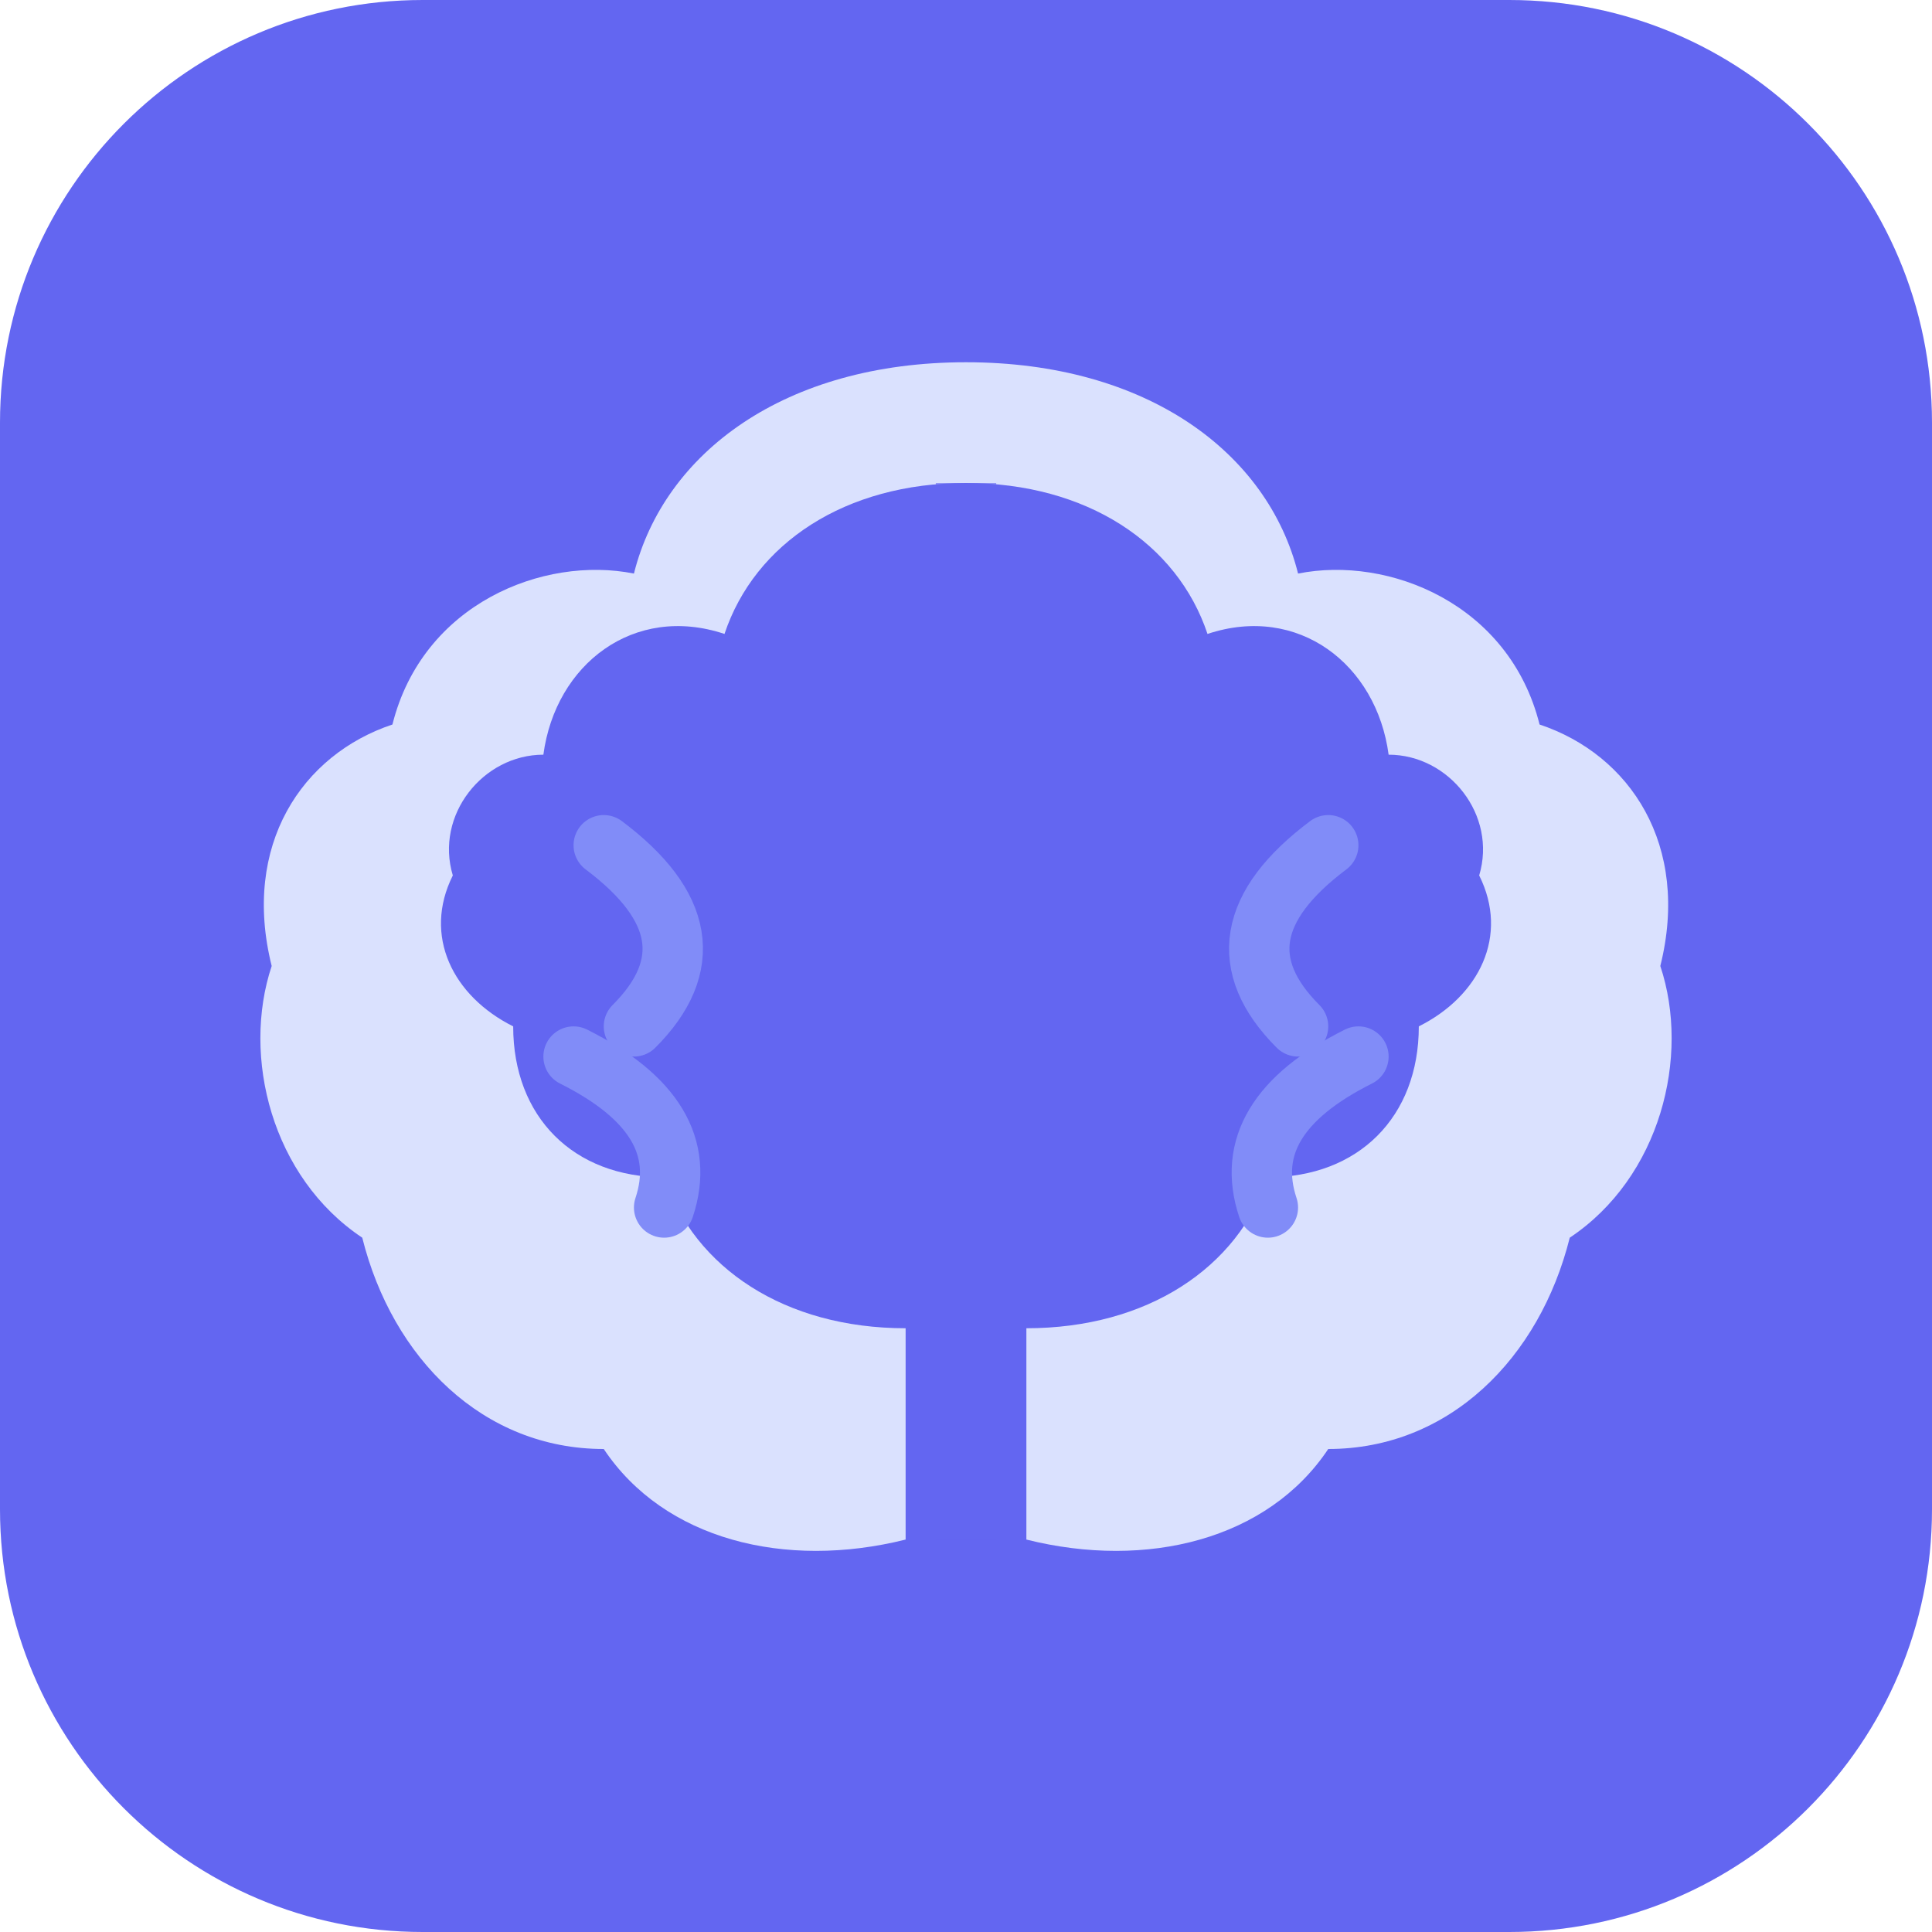
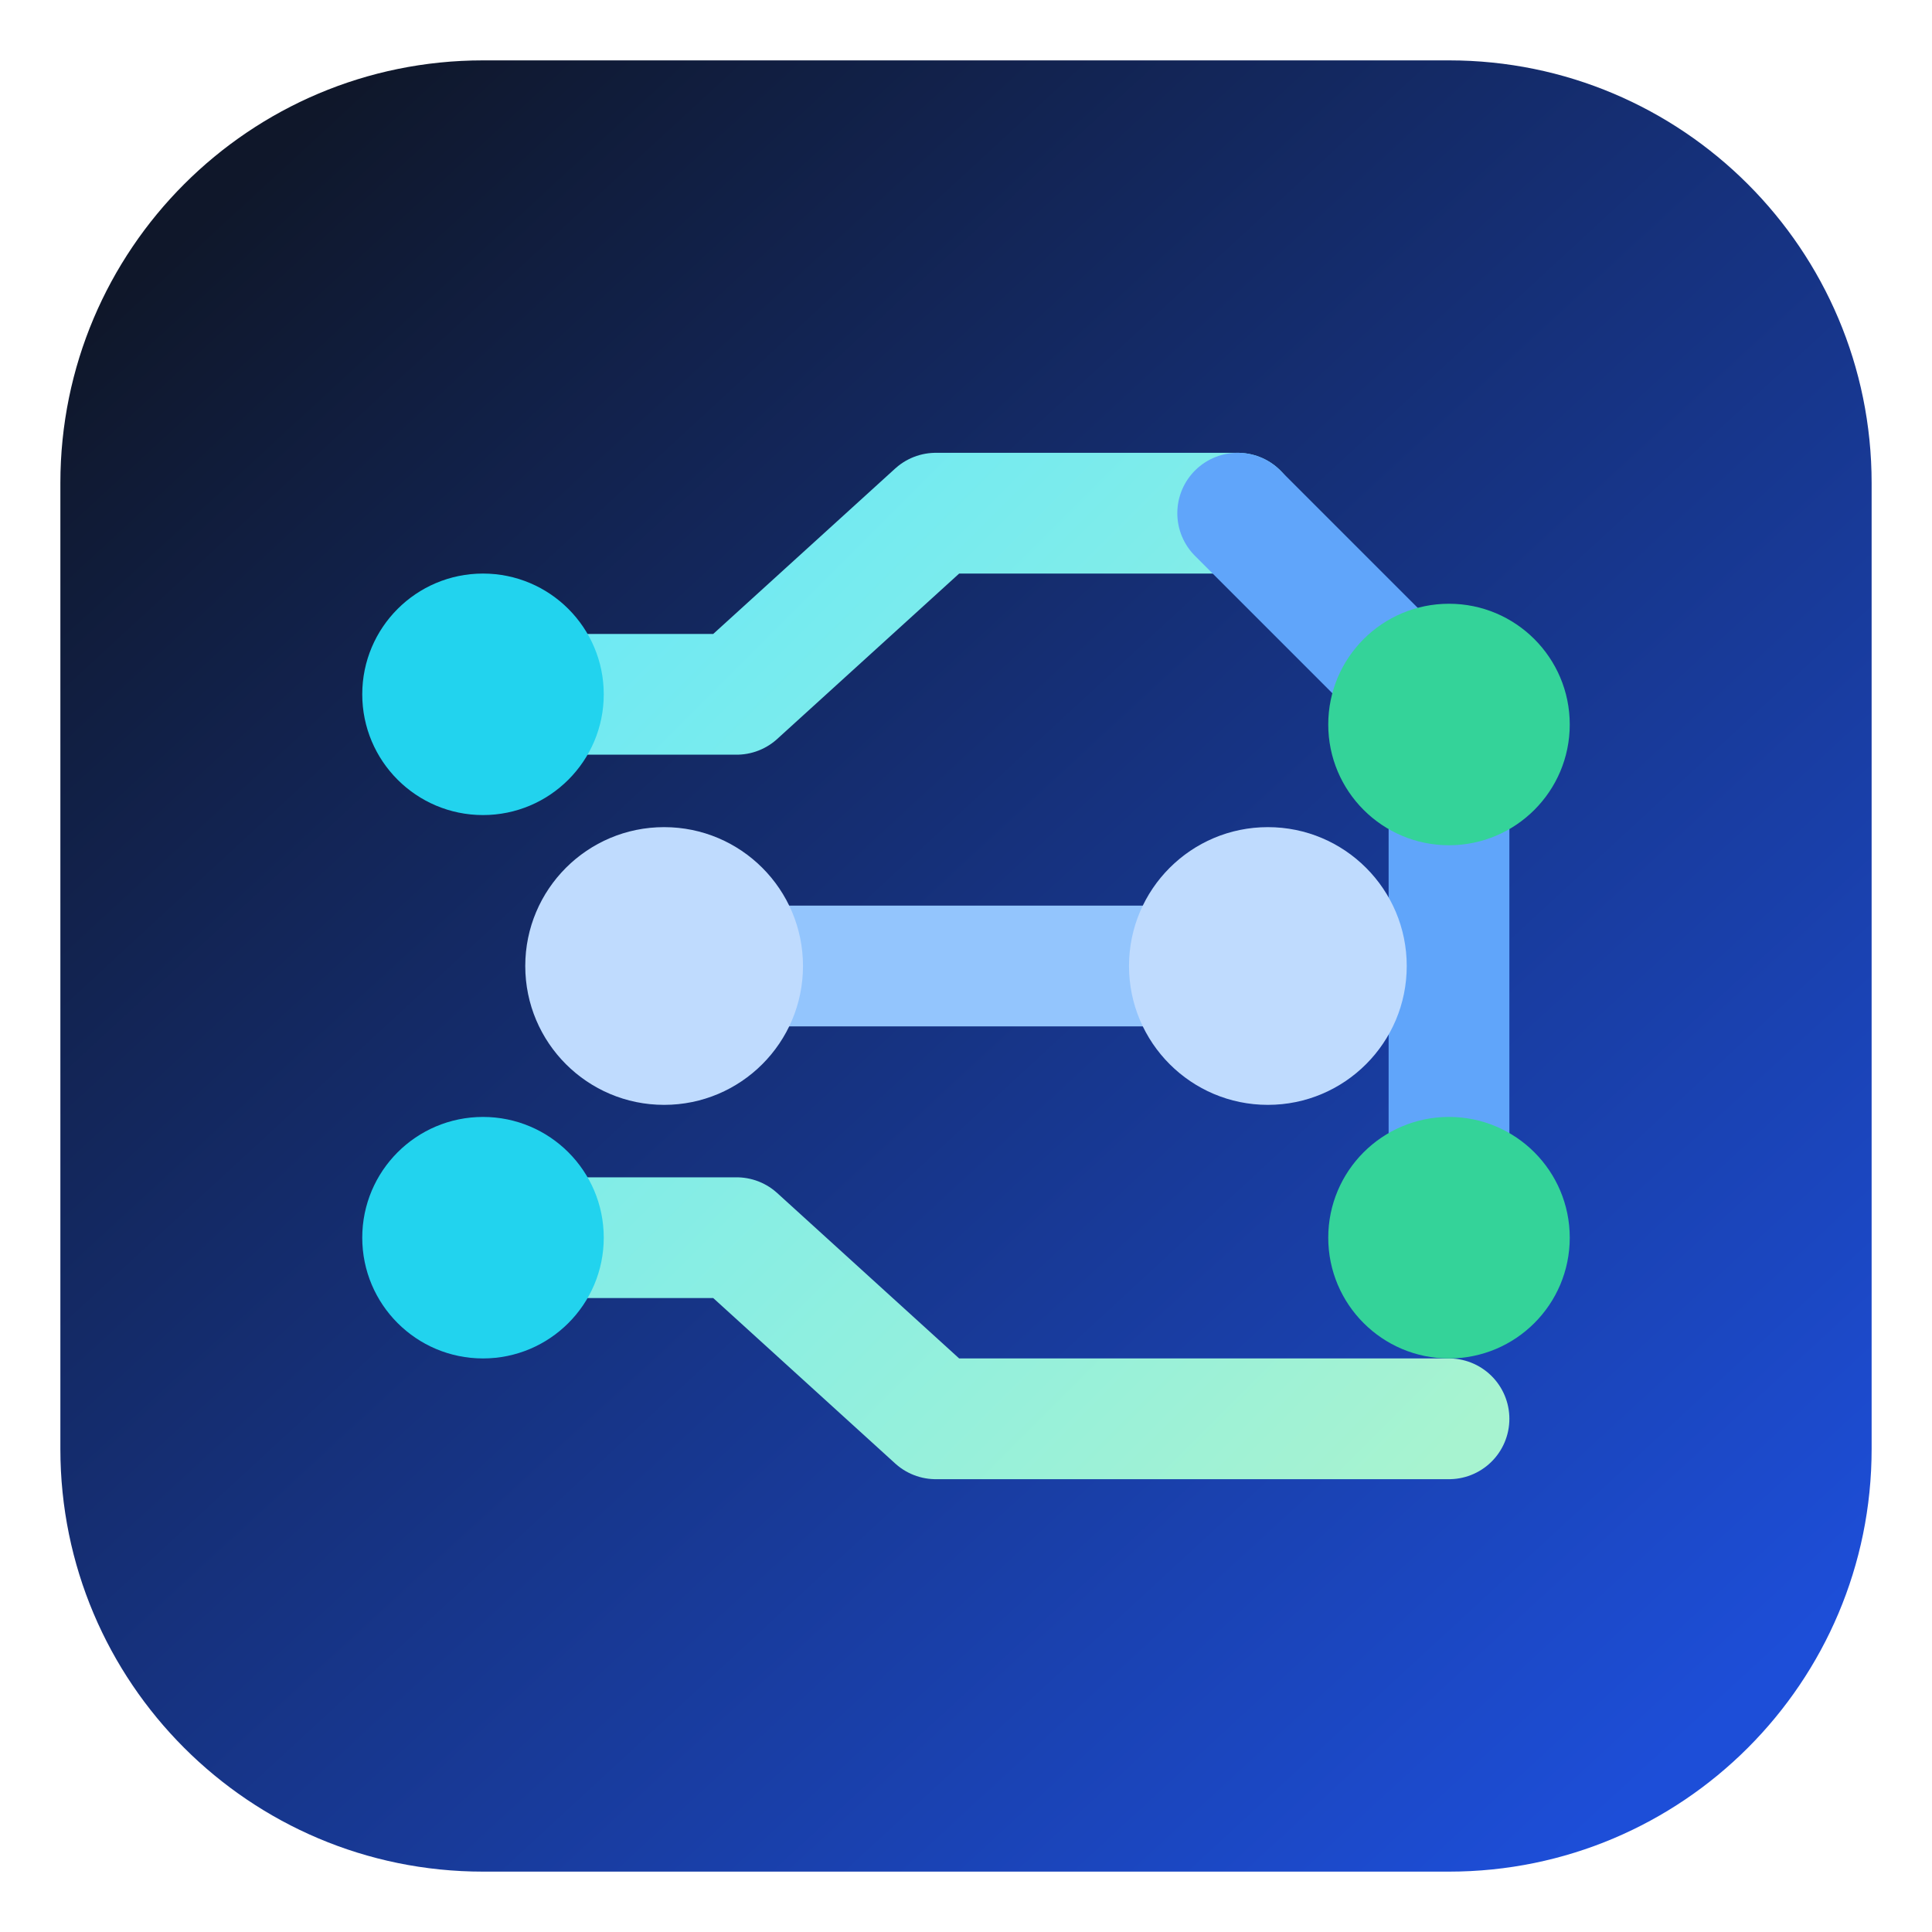
- <svg xmlns="http://www.w3.org/2000/svg" viewBox="0 0 32 32">
-   <rect width="32" height="32" rx="7" fill="#6366f1" />
-   <path d="     M16 6     C13 6 11 7.5 10.5 9.5     C9 9.2 7 10 6.5 12     C5 12.5 4 14 4.5 16     C4 17.5 4.5 19.5 6 20.5     C6.5 22.5 8 24 10 24     C11 25.5 13 26 15 25.5     L15 22     C13 22 11.5 21 11 19.5     C9.5 19.5 8.5 18.5 8.5 17     C7.5 16.5 7 15.5 7.5 14.5     C7.2 13.5 8 12.5 9 12.5     C9.2 11 10.5 10 12 10.5     C12.5 9 14 8 16 8     Z   " fill="#e0e7ff" opacity="0.95" />
-   <path d="     M16 6     C19 6 21 7.5 21.5 9.5     C23 9.2 25 10 25.5 12     C27 12.5 28 14 27.5 16     C28 17.5 27.5 19.5 26 20.5     C25.5 22.5 24 24 22 24     C21 25.5 19 26 17 25.5     L17 22     C19 22 20.5 21 21 19.5     C22.5 19.5 23.5 18.5 23.5 17     C24.5 16.5 25 15.5 24.5 14.5     C24.8 13.5 24 12.5 23 12.5     C22.8 11 21.5 10 20 10.5     C19.5 9 18 8 16 8     Z   " fill="#e0e7ff" opacity="0.95" />
-   <line x1="16" y1="8" x2="16" y2="25.5" stroke="#6366f1" stroke-width="1" opacity="0.6" />
-   <path d="M10 14 Q12 15.5 10.5 17" stroke="#818cf8" stroke-width="1" fill="none" stroke-linecap="round" />
-   <path d="M9.5 17.5 Q11.5 18.5 11 20" stroke="#818cf8" stroke-width="1" fill="none" stroke-linecap="round" />
-   <path d="M22 14 Q20 15.5 21.5 17" stroke="#818cf8" stroke-width="1" fill="none" stroke-linecap="round" />
-   <path d="M22.5 17.5 Q20.5 18.5 21 20" stroke="#818cf8" stroke-width="1" fill="none" stroke-linecap="round" />
+ <svg xmlns="http://www.w3.org/2000/svg" viewBox="0 0 32 32" fill="none">
+   <defs>
+     <linearGradient id="bg" x1="4" y1="3" x2="28" y2="29" gradientUnits="userSpaceOnUse">
+       <stop stop-color="#0f172a" />
+       <stop offset="1" stop-color="#1d4ed8" />
+     </linearGradient>
+     <linearGradient id="line" x1="8" y1="8" x2="24" y2="24" gradientUnits="userSpaceOnUse">
+       <stop stop-color="#67e8f9" />
+       <stop offset="1" stop-color="#a7f3d0" />
+     </linearGradient>
+   </defs>
+   <rect x="1" y="1" width="30" height="30" rx="7" fill="url(#bg)" />
+   <path d="M8 11.5H12.2L15.5 8.5H20.5" stroke="url(#line)" stroke-width="2" stroke-linecap="round" stroke-linejoin="round" />
+   <path d="M8 20.5H12.2L15.5 23.5H24" stroke="url(#line)" stroke-width="2" stroke-linecap="round" stroke-linejoin="round" />
+   <path d="M11 16H21" stroke="#93c5fd" stroke-width="2" stroke-linecap="round" />
+   <path d="M20.5 8.5L24 12V20.5" stroke="#60a5fa" stroke-width="2" stroke-linecap="round" stroke-linejoin="round" />
+   <circle cx="8" cy="11.5" r="2" fill="#22d3ee" />
+   <circle cx="8" cy="20.5" r="2" fill="#22d3ee" />
+   <circle cx="11" cy="16" r="2.3" fill="#bfdbfe" />
+   <circle cx="21" cy="16" r="2.3" fill="#bfdbfe" />
+   <circle cx="24" cy="12" r="2" fill="#34d399" />
+   <circle cx="24" cy="20.5" r="2" fill="#34d399" />
</svg>
